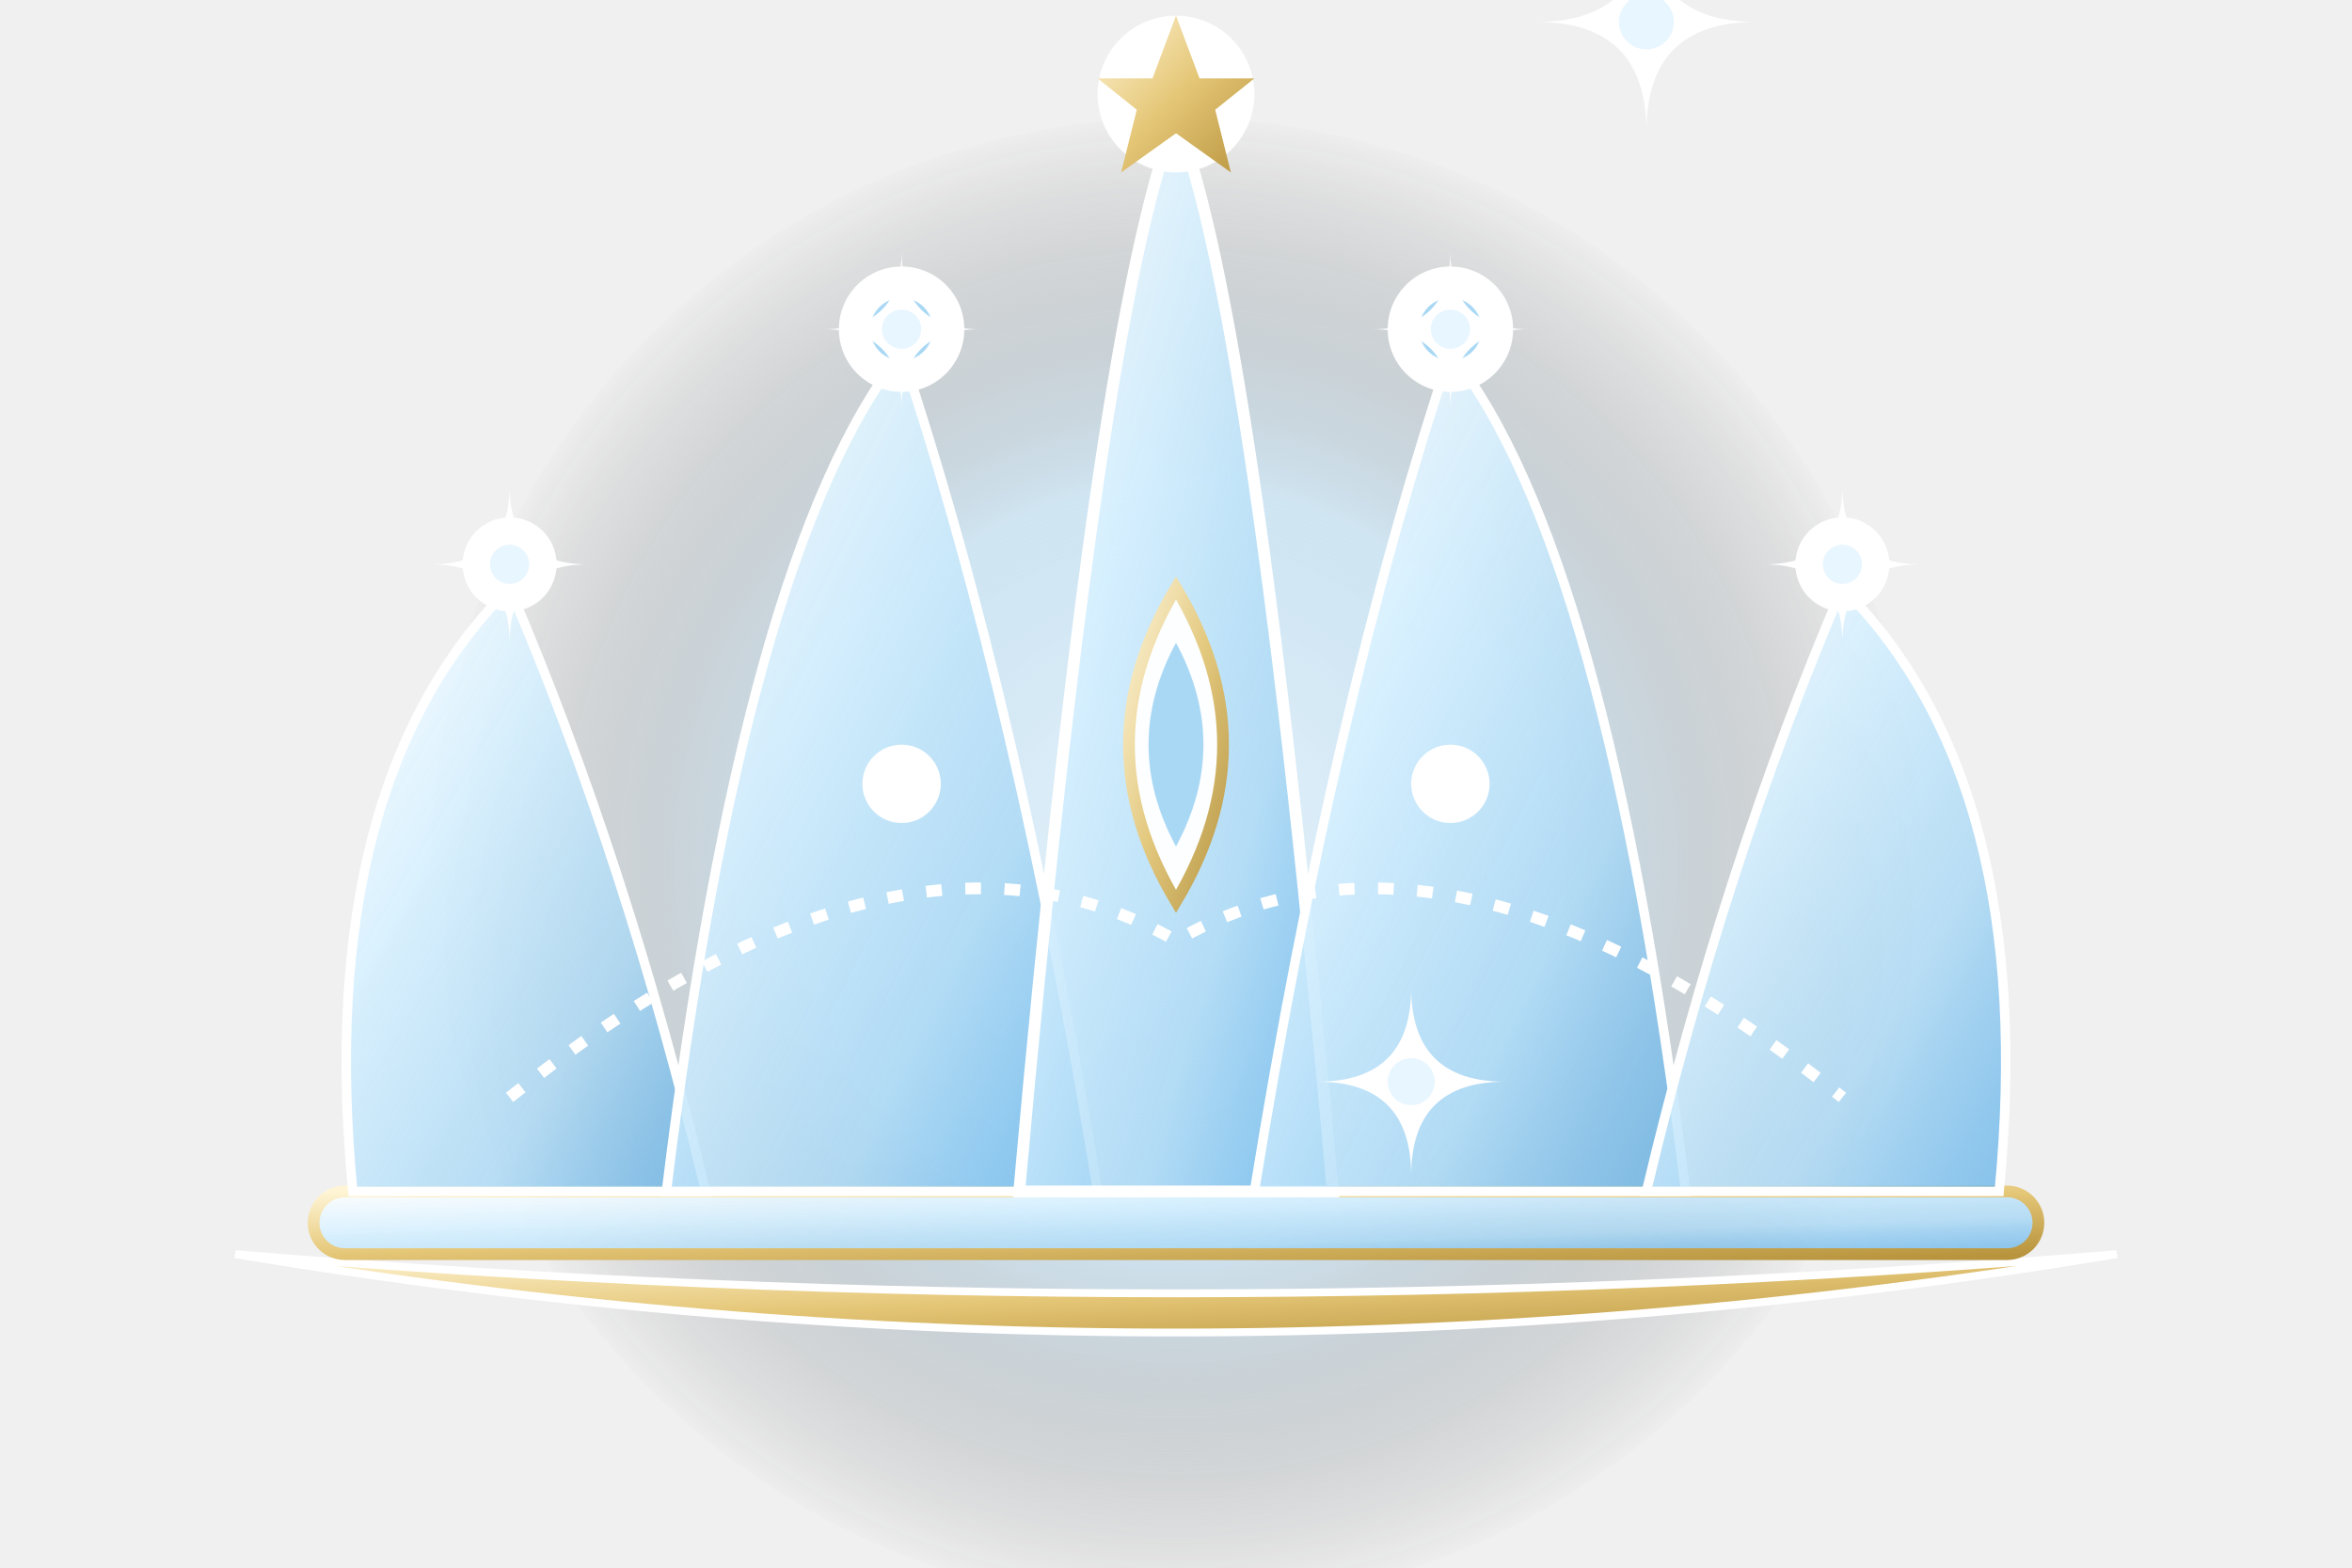
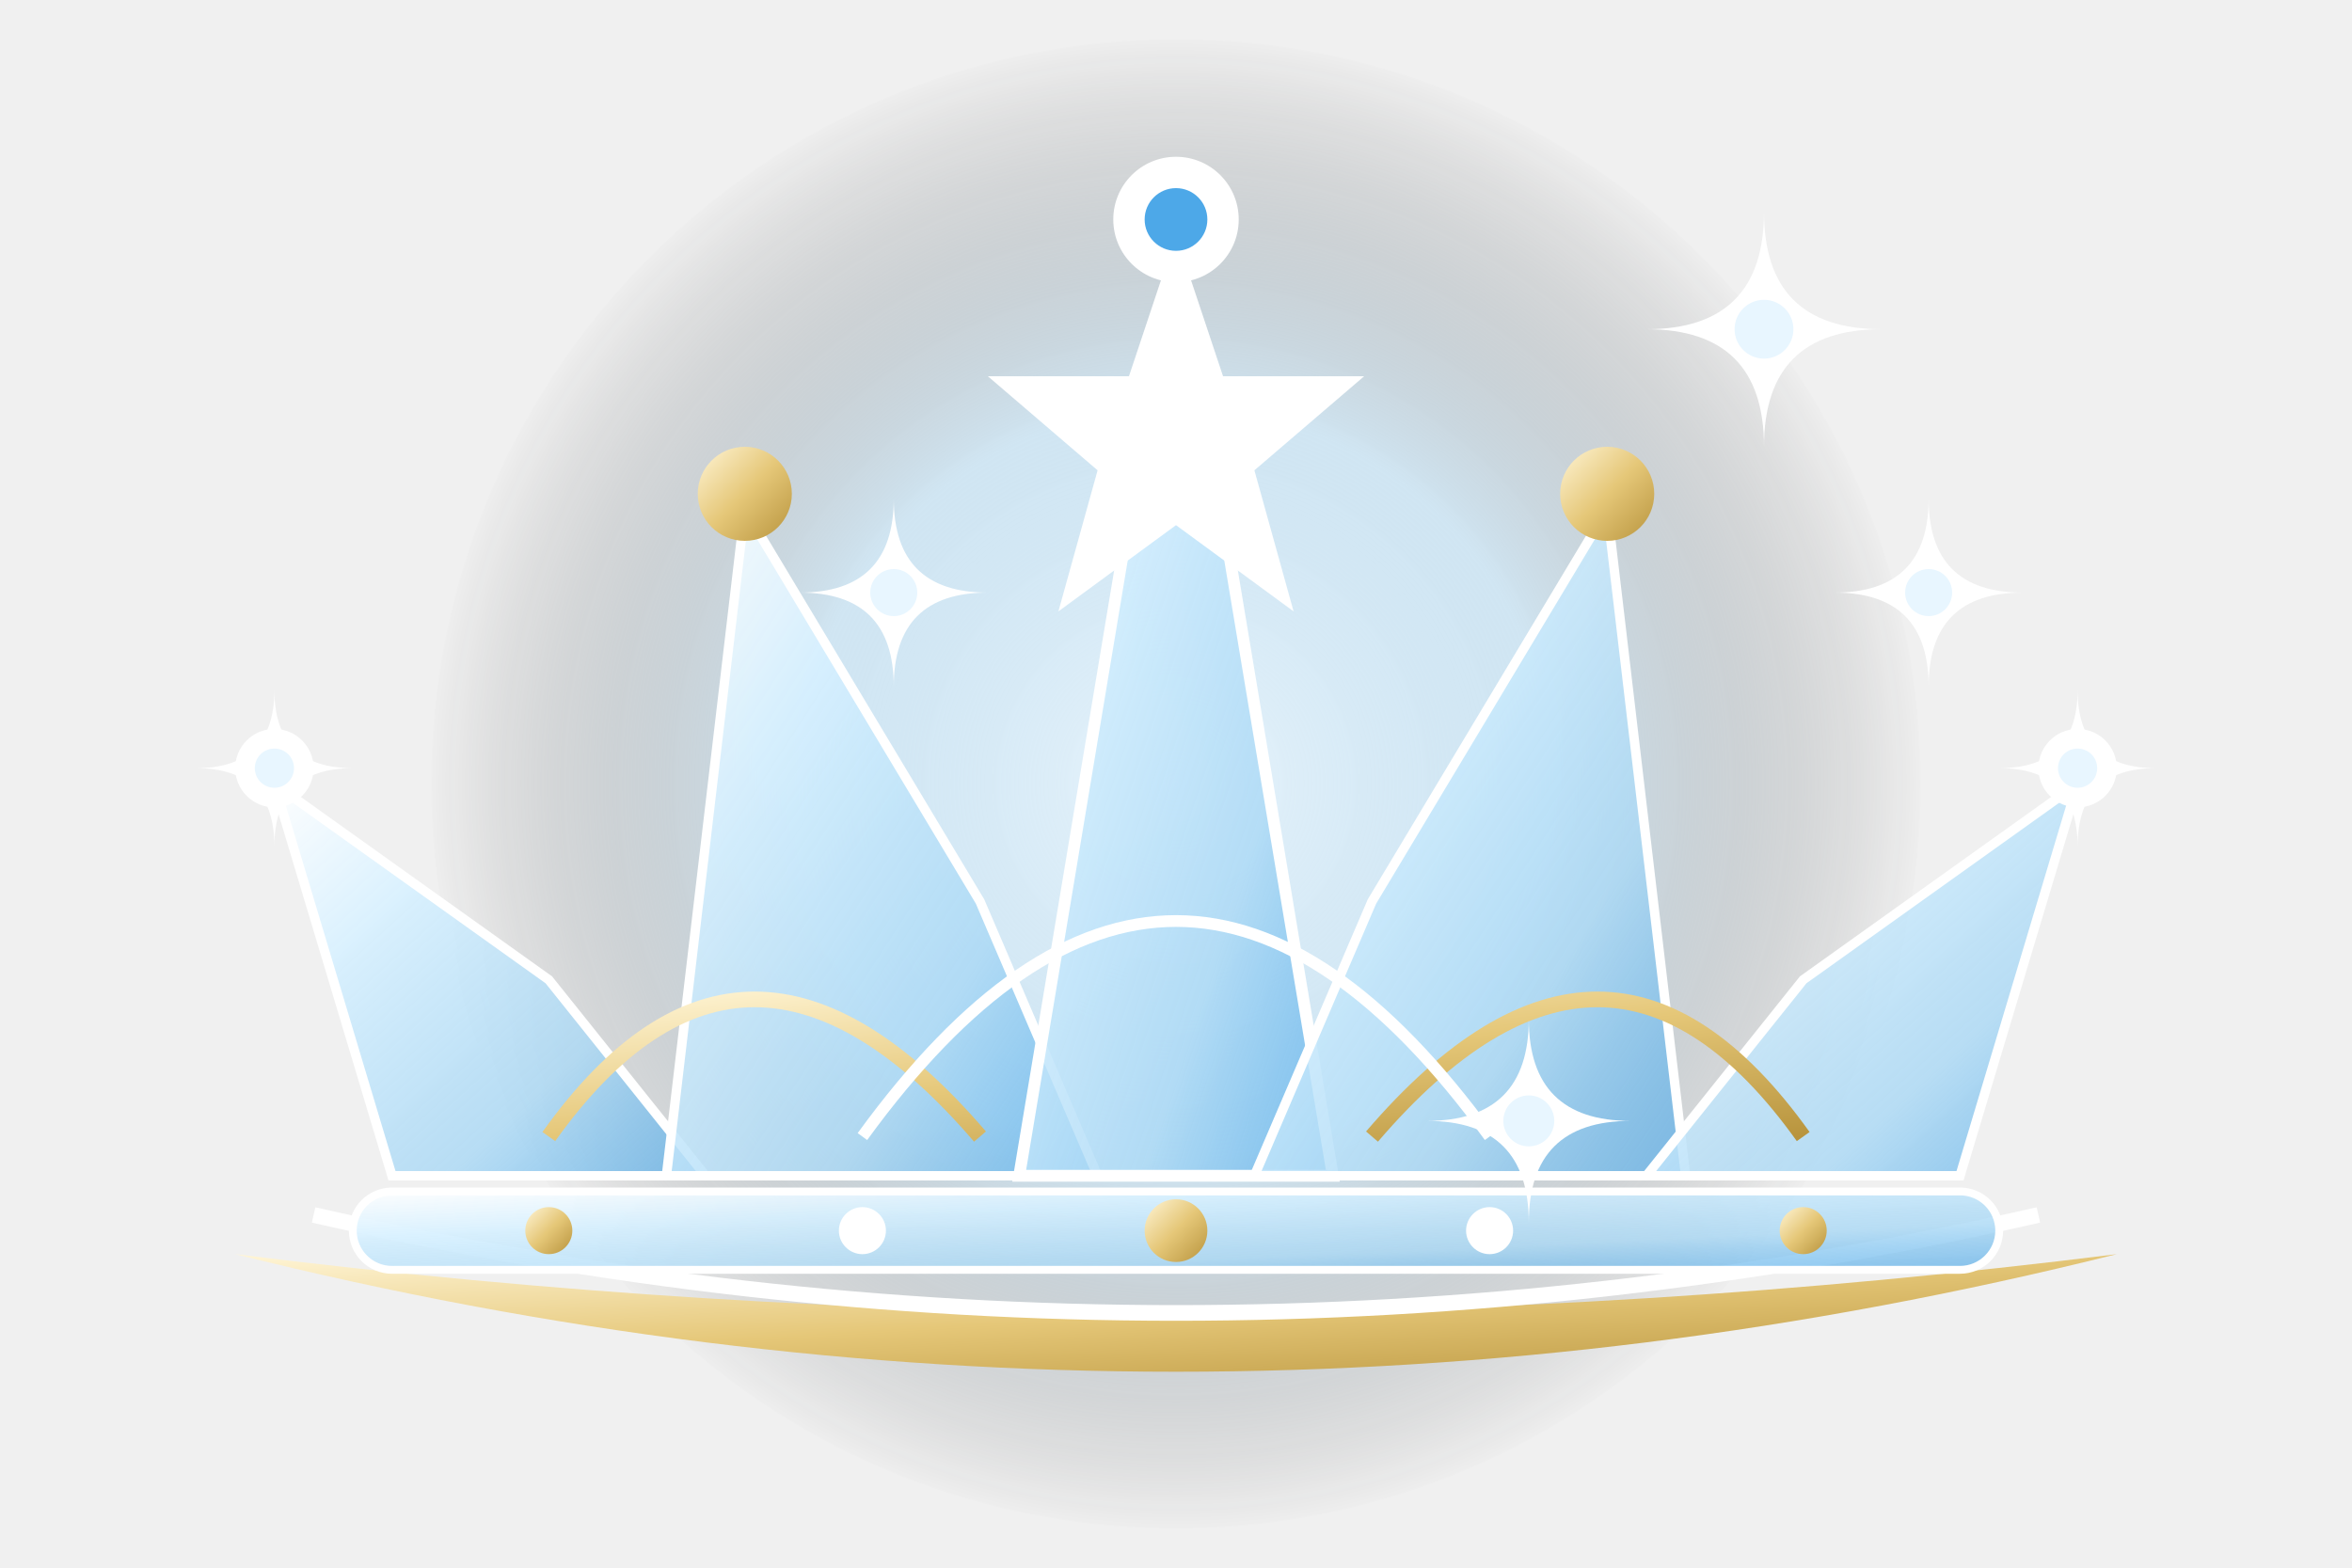
<svg xmlns="http://www.w3.org/2000/svg" viewBox="0 0 300 200" aria-hidden="true" focusable="false">
  <defs>
    <linearGradient id="crownGlass" x1="0%" y1="0%" x2="100%" y2="100%">
      <stop offset="0%" stop-color="#FFFFFF" stop-opacity="0.95" />
-       <stop offset="35%" stop-color="#D6F0FF" stop-opacity="0.90" />
+       <stop offset="30%" stop-color="#D6F0FF" stop-opacity="0.90" />
      <stop offset="70%" stop-color="#A9D8F5" stop-opacity="0.80" />
      <stop offset="100%" stop-color="#4DA8E8" stop-opacity="0.65" />
    </linearGradient>
    <linearGradient id="crownGold" x1="0%" y1="0%" x2="100%" y2="100%">
      <stop offset="0%" stop-color="#FFF5D6" />
      <stop offset="50%" stop-color="#E5C778" />
      <stop offset="100%" stop-color="#B8943D" />
    </linearGradient>
    <radialGradient id="crownGlow" cx="50%" cy="50%" r="50%">
-       <stop offset="0%" stop-color="#E8F6FF" stop-opacity="0.8" />
+       <stop offset="0%" stop-color="#E8F6FF" stop-opacity="0.80" />
      <stop offset="50%" stop-color="#A9D8F5" stop-opacity="0.45" />
      <stop offset="100%" stop-color="transparent" />
    </radialGradient>
    <g id="crownSparkle">
      <path d="M 0,-10 Q 0,0 10,0 Q 0,0 0,10 Q 0,0 -10,0 Q 0,0 0,-10 Z" fill="#FFFFFF" />
      <circle cx="0" cy="0" r="2.5" fill="#E8F6FF" />
    </g>
  </defs>
-   <circle cx="150" cy="110" r="95" fill="url(#crownGlow)" />
-   <path d="M 30 160 Q 150 180 270 160 Q 150 170 30 160 Z" fill="url(#crownGold)" stroke="#FFFFFF" stroke-width="1" />
-   <rect x="40" y="152" width="220" height="8" rx="4" fill="url(#crownGlass)" stroke="url(#crownGold)" stroke-width="1.5" />
-   <path d="M 45 152 Q 40 100 65 75 Q 80 110 90 152 Z" fill="url(#crownGlass)" stroke="#FFFFFF" stroke-width="1.2" />
-   <circle cx="65" cy="72" r="6" fill="#FFFFFF" />
-   <path d="M 85 152 Q 95 70 115 45 Q 130 90 140 152 Z" fill="url(#crownGlass)" stroke="#FFFFFF" stroke-width="1.2" />
-   <circle cx="115" cy="42" r="8" fill="#FFFFFF" />
-   <circle cx="115" cy="42" r="4" fill="#A9D8F5" />
-   <path d="M 130 152 Q 140 40 150 15 Q 160 40 170 152 Z" fill="url(#crownGlass)" stroke="#FFFFFF" stroke-width="1.5" />
-   <circle cx="150" cy="12" r="10" fill="#FFFFFF" />
-   <polygon points="150,2 153,10 160,10 155,14 157,22 150,17 143,22 145,14 140,10 147,10" fill="url(#crownGold)" />
-   <path d="M 160 152 Q 170 90 185 45 Q 205 70 215 152 Z" fill="url(#crownGlass)" stroke="#FFFFFF" stroke-width="1.2" />
-   <circle cx="185" cy="42" r="8" fill="#FFFFFF" />
-   <circle cx="185" cy="42" r="4" fill="#A9D8F5" />
-   <path d="M 210 152 Q 220 110 235 75 Q 260 100 255 152 Z" fill="url(#crownGlass)" stroke="#FFFFFF" stroke-width="1.2" />
-   <circle cx="235" cy="72" r="6" fill="#FFFFFF" />
-   <path d="M 65 140 Q 115 100 150 120 Q 185 100 235 140" fill="none" stroke="#FFFFFF" stroke-width="1.5" stroke-dasharray="2 3" />
-   <path d="M 150 75 Q 162 95 150 115 Q 138 95 150 75 Z" fill="#FFFFFF" opacity="0.95" stroke="url(#crownGold)" stroke-width="1.5" />
-   <path d="M 150 82 Q 157 95 150 108 Q 143 95 150 82 Z" fill="#A9D8F5" />
-   <circle cx="115" cy="100" r="5" fill="#FFFFFF" />
-   <circle cx="185" cy="100" r="5" fill="#FFFFFF" />
-   <use href="#crownSparkle" x="150" y="2" transform="scale(1.4)" />
-   <use href="#crownSparkle" x="115" y="42" />
-   <use href="#crownSparkle" x="185" y="42" />
-   <use href="#crownSparkle" x="65" y="72" />
-   <use href="#crownSparkle" x="235" y="72" />
-   <use href="#crownSparkle" x="150" y="115" transform="scale(1.2)" />
+   <circle cx="150" cy="100" r="95" fill="url(#crownGlow)" />
+   <path d="M 30 160 Q 150 190 270 160 Q 150 175 30 160 Z" fill="url(#crownGold)" />
+   <path d="M 40 155 Q 150 180 260 155" fill="none" stroke="#FFFFFF" stroke-width="2" />
+   <rect x="45" y="152" width="210" height="10" rx="5" fill="url(#crownGlass)" stroke="#FFFFFF" stroke-width="1" />
+   <circle cx="70" cy="157" r="3" fill="url(#crownGold)" />
+   <circle cx="110" cy="157" r="3" fill="#FFFFFF" />
+   <circle cx="150" cy="157" r="4" fill="url(#crownGold)" />
+   <circle cx="190" cy="157" r="3" fill="#FFFFFF" />
+   <circle cx="230" cy="157" r="3" fill="url(#crownGold)" />
+   <path d="M 50 150 L 35 100 L 70 125 L 90 150 Z" fill="url(#crownGlass)" stroke="#FFFFFF" stroke-width="1.2" />
+   <circle cx="35" cy="98" r="5" fill="#FFFFFF" />
+   <path d="M 85 150 L 95 65 L 125 115 L 140 150 Z" fill="url(#crownGlass)" stroke="#FFFFFF" stroke-width="1.2" />
+   <circle cx="95" cy="63" r="6" fill="url(#crownGold)" />
+   <path d="M 130 150 L 150 30 L 170 150 Z" fill="url(#crownGlass)" stroke="#FFFFFF" stroke-width="1.5" />
+   <polygon points="150,30 156,48 174,48 160,60 165,78 150,67 135,78 140,60 126,48 144,48" fill="#FFFFFF" />
+   <circle cx="150" cy="28" r="8" fill="#FFFFFF" />
+   <circle cx="150" cy="28" r="4" fill="#4DA8E8" />
+   <path d="M 160 150 L 175 115 L 205 65 L 215 150 Z" fill="url(#crownGlass)" stroke="#FFFFFF" stroke-width="1.2" />
+   <circle cx="205" cy="63" r="6" fill="url(#crownGold)" />
+   <path d="M 210 150 L 230 125 L 265 100 L 250 150 Z" fill="url(#crownGlass)" stroke="#FFFFFF" stroke-width="1.2" />
+   <circle cx="265" cy="98" r="5" fill="#FFFFFF" />
+   <path d="M 70 145 Q 95 110 125 145 M 175 145 Q 205 110 230 145" fill="none" stroke="url(#crownGold)" stroke-width="2" />
+   <path d="M 110 145 Q 150 90 190 145" fill="none" stroke="#FFFFFF" stroke-width="1.5" />
+   <use href="#crownSparkle" x="150" y="28" transform="scale(1.5)" />
+   <use href="#crownSparkle" x="95" y="63" transform="scale(1.2)" />
+   <use href="#crownSparkle" x="205" y="63" transform="scale(1.2)" />
+   <use href="#crownSparkle" x="35" y="98" />
+   <use href="#crownSparkle" x="265" y="98" />
+   <use href="#crownSparkle" x="150" y="110" transform="scale(1.3)" />
</svg>
